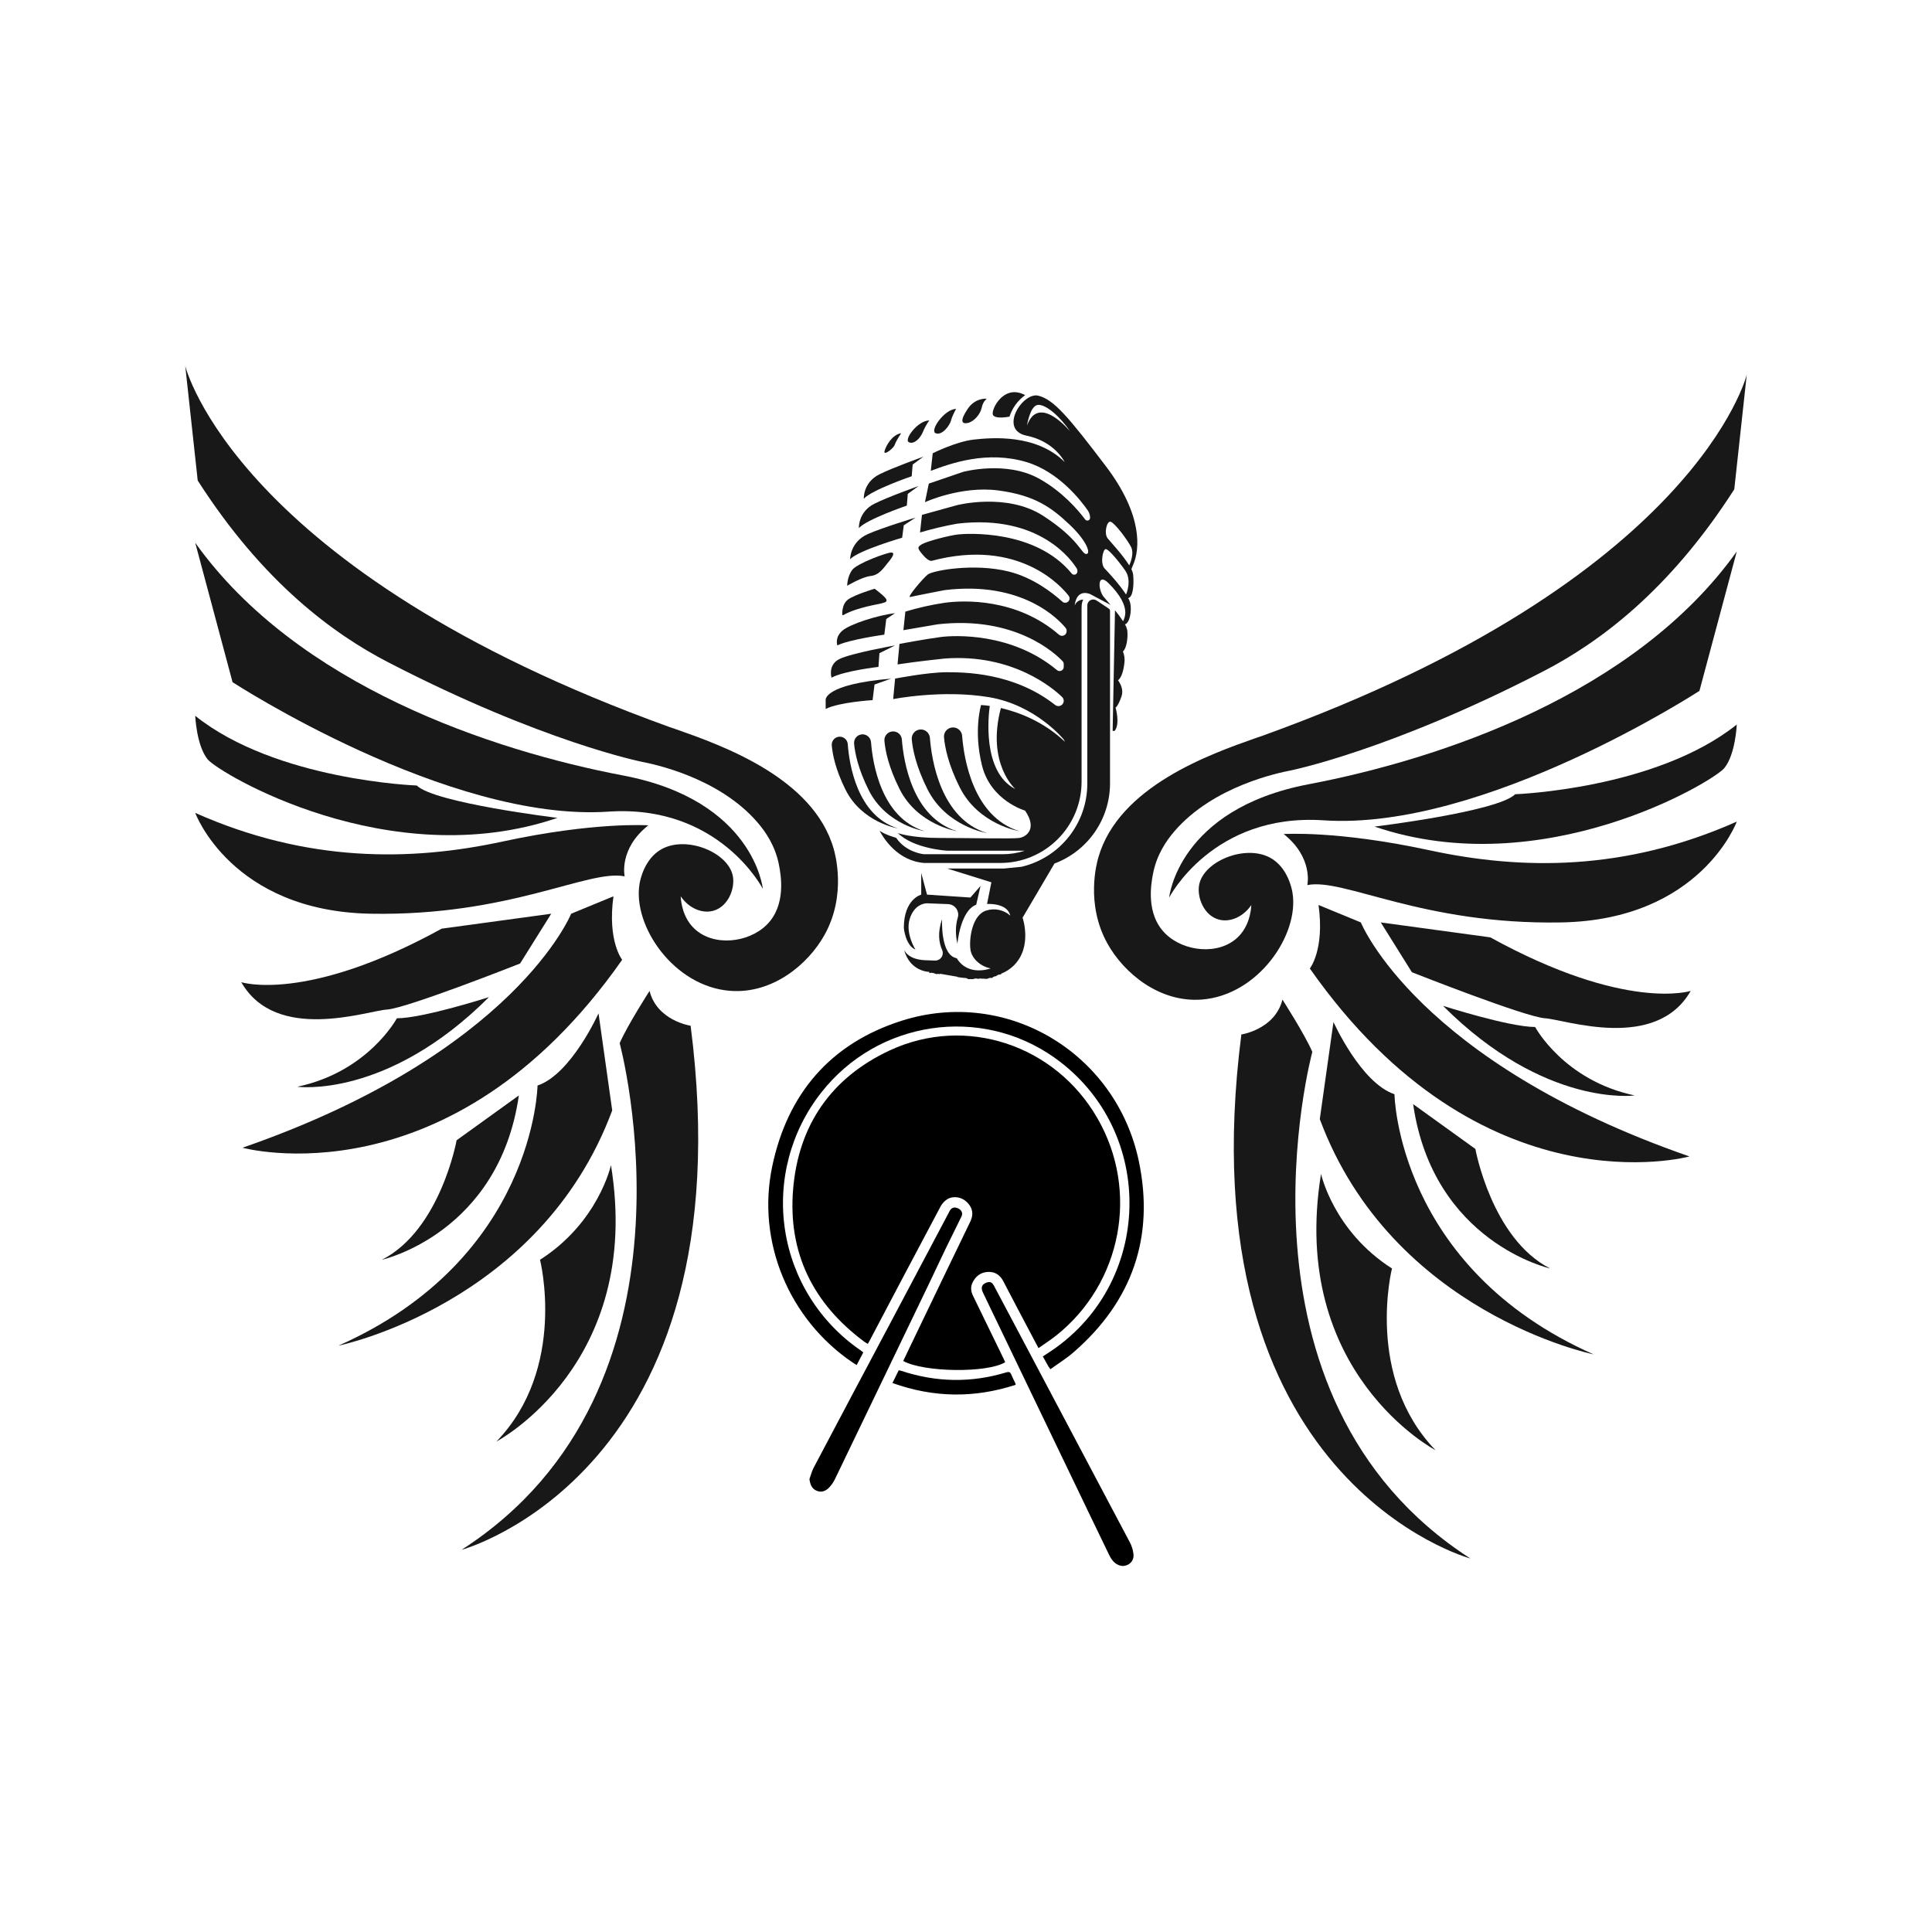
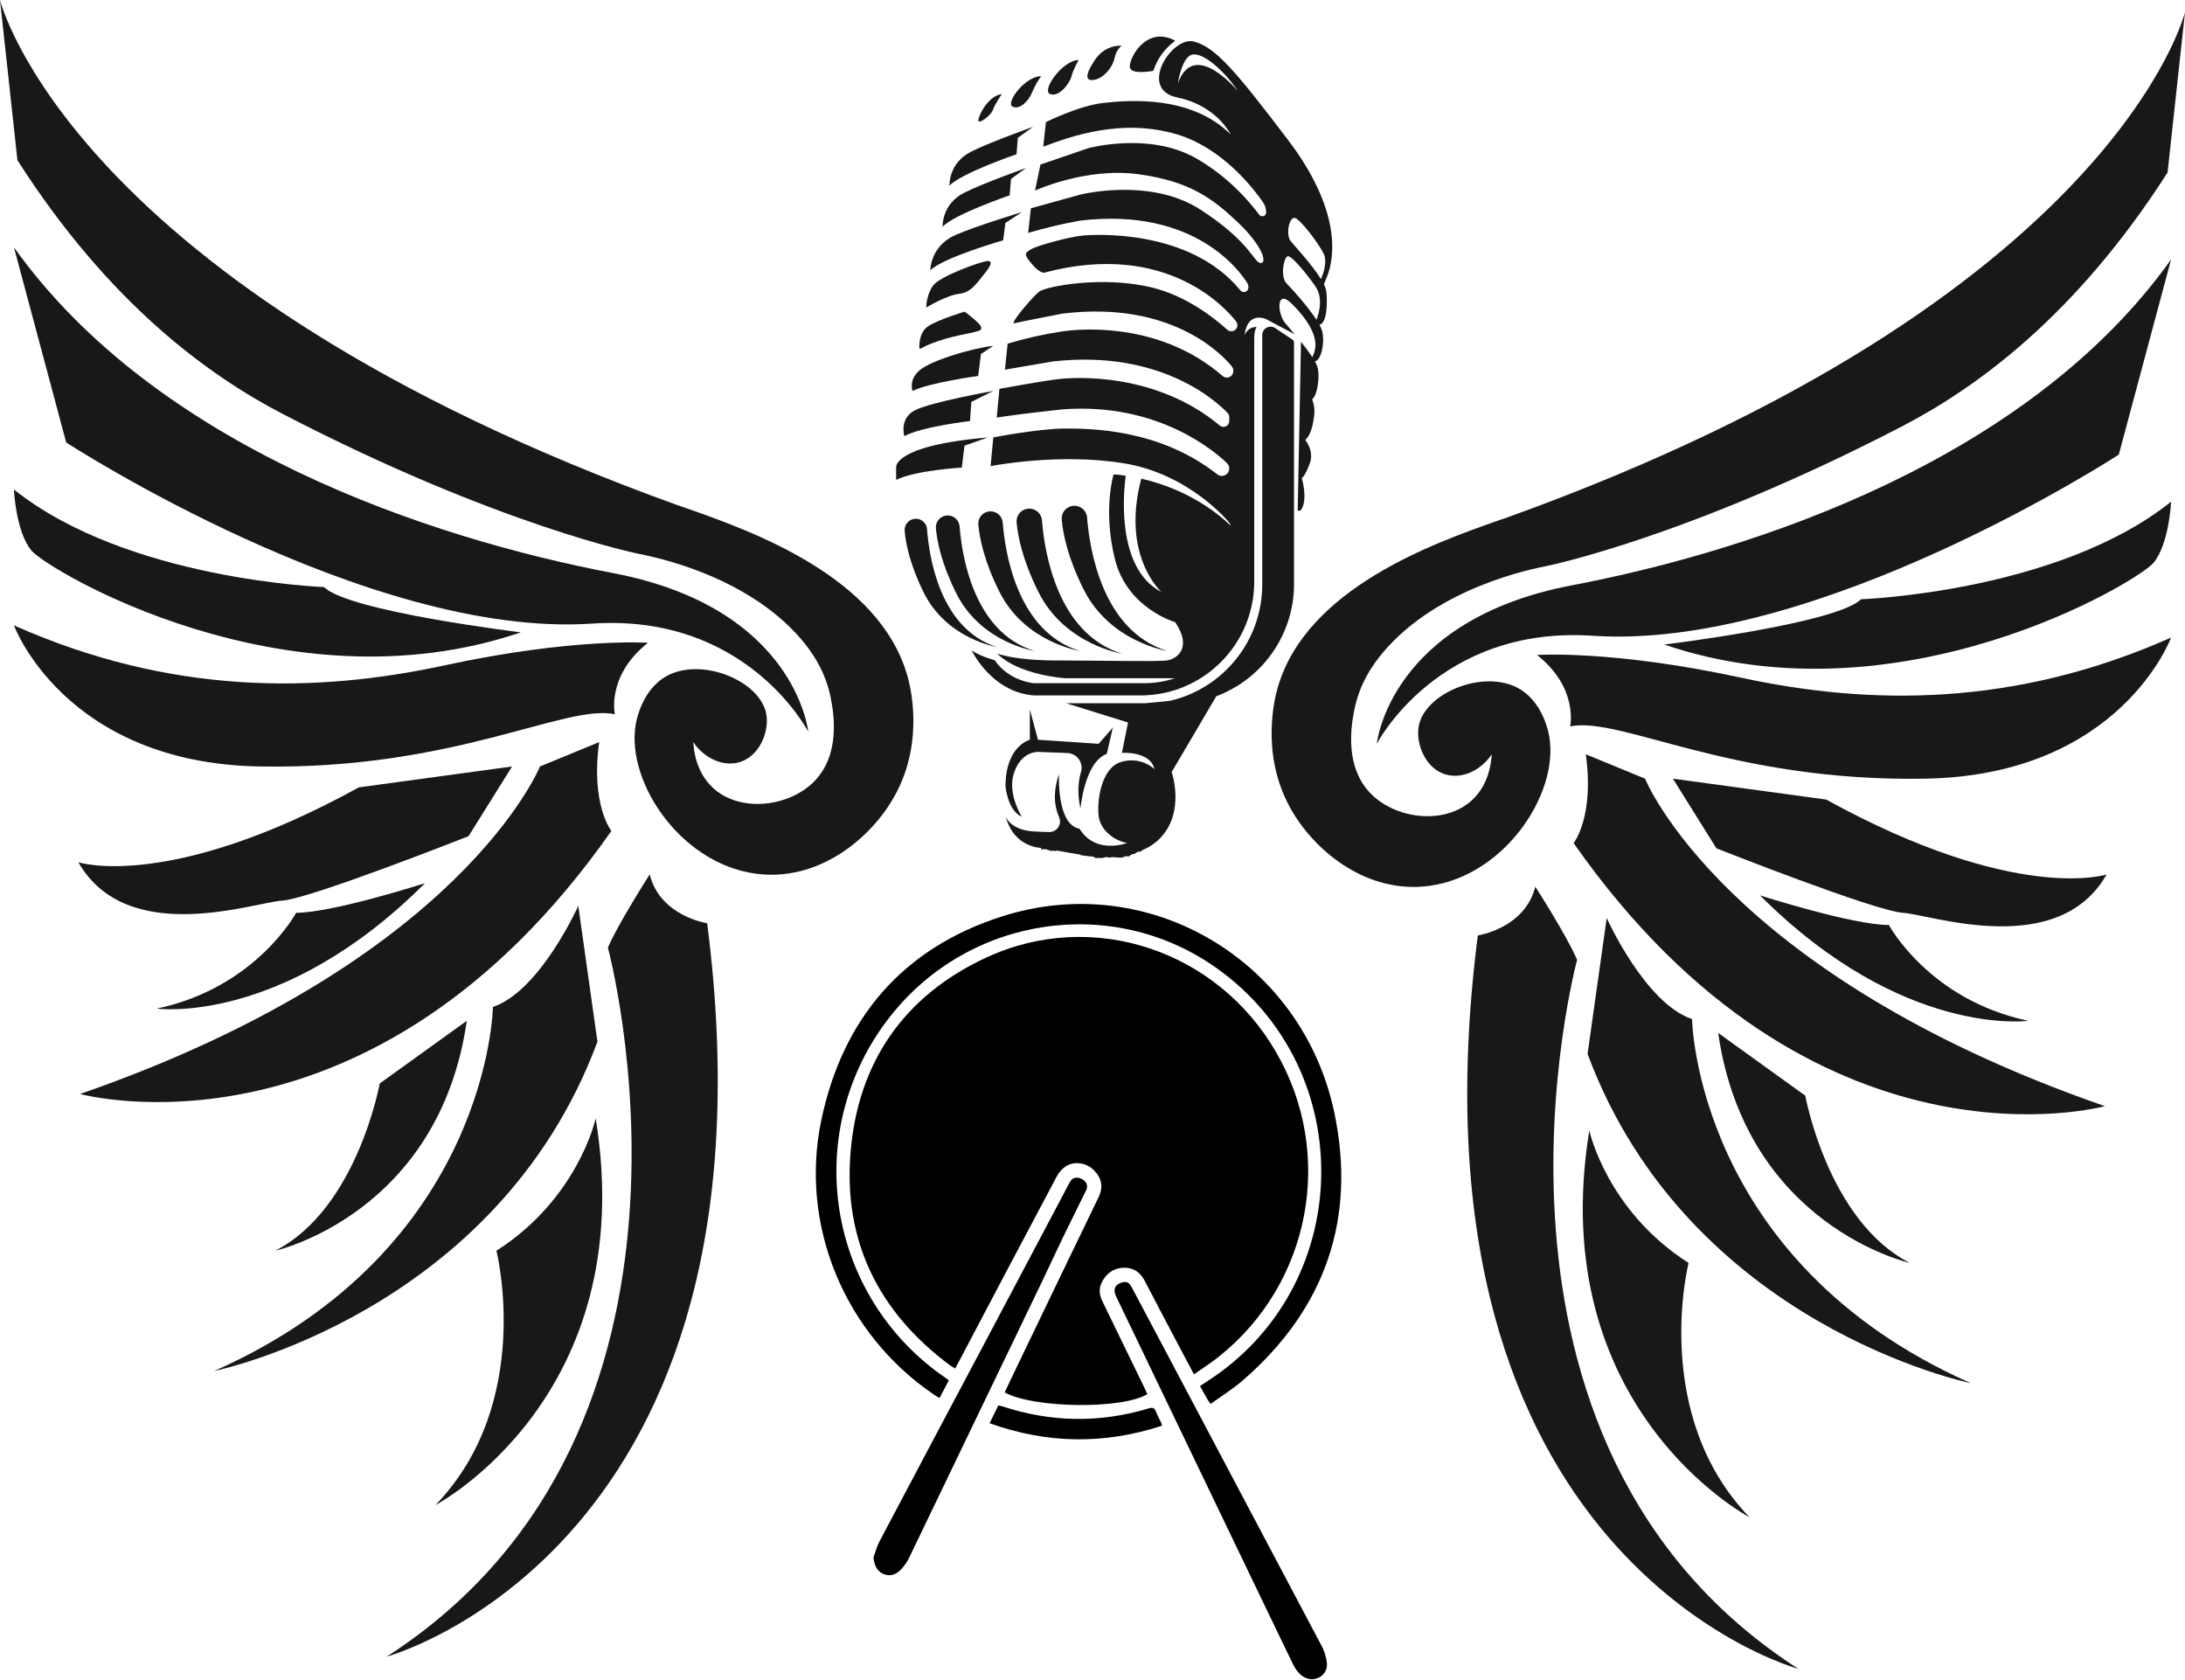
- <svg xmlns="http://www.w3.org/2000/svg" id="Layer_1" data-name="Layer 1" viewBox="0 0 2000 2000">
+ <svg xmlns="http://www.w3.org/2000/svg" id="Layer_1" data-name="Layer 1" viewBox="0 0 1616.44 1242.19">
  <defs>
    <style>.cls-1{fill:#181818;}</style>
  </defs>
-   <path class="cls-1" d="M1147.74,630l-12.61-8.4a6.15,6.15,0,0,0-9.56,5.12V811.29a88.32,88.32,0,0,1-68.13,86L1039,899.12h-58.4l45.67,14.23-4.49,22.46s21-1.5,24,12a25.54,25.54,0,0,0-24.7-5.24c-15,4.49-18,29.94-16.47,40.42s12,18,21,19.47c0,0-23.21,9-35.19-10.51-17.2-3-15.18-40.48-15.18-40.48-4.94,14.32-3.13,24.78,0,31.74a8,8,0,0,1,.63,4.45l0,.11a7.86,7.86,0,0,1-7.91,6.62c-3.12-.06-6.75-.18-10.93-.41-18.21-1-21.25-11.14-21.25-11.14,6.08,23.28,26.31,23.28,26.31,23.28h-.07v1.29a6.7,6.7,0,0,1,2.31-.39,6.48,6.48,0,0,1,3,.69,6,6,0,0,1,1.86.67,6.92,6.92,0,0,1,1.62-.19,6.82,6.82,0,0,1,2.14.33V1008l18.22,3.14v.31s2.62.5,6.81.9l.5,0a6,6,0,0,1,3.9,1.31,7,7,0,0,1,1.41-.14,7.5,7.5,0,0,1,1.18.11,7.26,7.26,0,0,1,1.17-.11,7.51,7.51,0,0,1,1.19.11,6.26,6.26,0,0,1,2.94-.69,6.61,6.61,0,0,1,2.35.41,6.71,6.71,0,0,1,2.36-.41,6.91,6.91,0,0,1,1.68.2,7.27,7.27,0,0,1,1.8,0,21.13,21.13,0,0,0,3.64.16,6.21,6.21,0,0,1,3.48-1,6.64,6.64,0,0,1,1.37.13,5.82,5.82,0,0,1,4.2-1.88,6,6,0,0,1,4.44-1.79c.25,0,.48,0,.71,0V1008a40,40,0,0,0,13.27-8.59c19.46-19.46,9-49.41,9-49.41l33-56.07a88.65,88.65,0,0,0,57.52-83V632.24A2.71,2.71,0,0,0,1147.74,630Z" />
-   <path class="cls-1" d="M1001.71,437.89c6.62-1.32,13.24-9.26,14.56-15.88s5.29-9.27,5.29-9.27-11.91-1.32-19.85,10.59S995.09,439.22,1001.71,437.89Z" />
-   <path class="cls-1" d="M968.61,448.49c6.62,2.64,14.56-7.95,15.89-13.24s5.29-11.92,5.29-11.92C977.88,423.33,962,445.84,968.61,448.49Z" />
-   <path class="cls-1" d="M940.81,457.75c5.29,2.65,11.91-4,14.56-10.59A58.58,58.58,0,0,1,962,435.25C950.07,435.25,935.51,455.11,940.81,457.75Z" />
-   <path class="cls-1" d="M926.24,460.4c1.33-4,6.62-11.91,6.62-11.91-9.27,1.32-15.89,13.23-17.21,18.53S924.92,464.37,926.24,460.4Z" />
-   <path class="cls-1" d="M892.92,760.19a8.79,8.79,0,0,0-8.77,9.52c.84,9.57,4.07,26.08,15.11,48.17,18.22,36.43,57.68,42.5,57.68,42.5-45-13.9-53.6-70.75-55.26-92.06A8.8,8.8,0,0,0,892.92,760.19Z" />
-   <path class="cls-1" d="M869.35,762.62a8.29,8.29,0,0,0-8.31,9c.75,9,3.74,24.64,14.08,45.55,17,34.48,54.3,40.37,54.3,40.37-42.42-13.31-50.34-67-51.82-87.17A8.3,8.3,0,0,0,869.35,762.62Z" />
-   <path class="cls-1" d="M924.55,757.16a9,9,0,0,0-9,9.8c.85,9.87,4.18,26.87,15.56,49.63,18.77,37.53,59.43,43.79,59.43,43.79-46.33-14.32-55.23-72.89-56.94-94.85A9.06,9.06,0,0,0,924.55,757.16Z" />
-   <path class="cls-1" d="M953.24,755.14a9.4,9.4,0,0,0-9.38,10.18c.89,10.25,4.36,27.93,16.18,51.57,19.5,39,61.76,45.51,61.76,45.51-48.15-14.88-57.4-75.75-59.17-98.57A9.41,9.41,0,0,0,953.24,755.14Z" />
-   <path class="cls-1" d="M1055.19,860.38C1007,845.49,997.8,784.63,996,761.81a9.41,9.41,0,1,0-18.76,1.49c.89,10.25,4.35,27.92,16.17,51.57C1012.94,853.88,1055.19,860.38,1055.19,860.38Z" />
-   <path class="cls-1" d="M1045,431.31a44.46,44.46,0,0,1,16.2-22.26c-22.27-12.15-35.42,15.18-33.4,20.24S1045,431.31,1045,431.31Z" />
-   <path class="cls-1" d="M943.79,493l1-12.14,11.13-8.1S924.56,483.93,910.39,491c-17.17,8.58-16.19,25.29-16.19,25.29C902.3,507.21,943.79,493,943.79,493Z" />
-   <path class="cls-1" d="M938.73,523.4l1-12.14,11.13-8.1s-31.37,11.13-45.54,18.21c-17.17,8.59-16.19,25.3-16.19,25.3C897.24,537.57,938.73,523.4,938.73,523.4Z" />
-   <path class="cls-1" d="M935.59,543.79l12.24-8s-33.89,10.24-49.3,17c-18.68,8.25-18.48,26.05-18.48,26.05,9.06-9.26,53.85-22.2,53.85-22.2Z" />
-   <path class="cls-1" d="M873,636.74c14.17-8.1,36.43-11.13,39.47-12.15s6.07-1,5.06-4-12.15-11.14-12.15-11.14S885.1,615.49,878,620.55s-6.07,16.19-6.07,16.19Z" />
-   <path class="cls-1" d="M919.5,582.09c5.06-6.07,7.09-10.12,3-10.12s-35.42,11.13-40.48,18.22S877,606.38,877,606.38s15.18-9.11,24.29-10.12S914.44,588.16,919.5,582.09Z" />
-   <path class="cls-1" d="M915.45,657l2-16.2,9.11-6.07c-17.21,2-46.55,11.13-54.65,18.22s-5.06,15.18-5.06,15.18C879,662,915.45,657,915.45,657Z" />
-   <path class="cls-1" d="M909.38,690.37l1-14.17,16.2-8.09s-45.54,8.09-57.69,14.16-8.09,19.23-8.09,19.23C874,694.42,909.38,690.37,909.38,690.37Z" />
-   <path class="cls-1" d="M854.74,733.88c14.16-7.08,48.57-9.1,48.57-9.1l2-16.19,17.21-6.08c-70.84,6.08-67.8,22.27-67.8,22.27Z" />
-   <path class="cls-1" d="M1062.69,478.37c33.16,9.95,56.14,39.59,63.36,50a13.48,13.48,0,0,1,2.42,7.69,2.84,2.84,0,0,1-5.11,1.7c-7.63-10.21-23.69-28.86-47.51-42.17-34.41-19.23-78.93-7.08-78.93-7.08L961.5,500.63l-4,19.23s37.44-17.21,75.9-12.15,55.65,18.22,73.87,35.42,22.26,30.36,17.2,30.36-7.08-15.18-44.52-39.47-89.06-11.13-89.06-11.13L954.41,533l-2,18.22a352.72,352.72,0,0,1,38.45-9.11c86.65-10.36,119.83,39.76,124,46.76a3.23,3.23,0,0,1,.46,1.69v1.06a3.32,3.32,0,0,1-5.88,2.12c-37.58-46-108.94-41.46-117.57-40.5-9.11,1-32.39,7.08-37.45,10.12s-5.06,4,1,11.13,9.1,6.07,9.1,6.07c90.88-24.11,135,27.41,141.77,36.2a4.49,4.49,0,0,1-6.57,6.06c-10.3-9.31-30.43-24.92-55.25-31.12-36.43-9.11-78.93-1-84,3S938.22,619,942.27,618s35.42-7.09,35.42-7.09c81.18-10,118.79,30.91,125.41,39.08a4.8,4.8,0,0,1,1.08,3v.45a4.78,4.78,0,0,1-7.94,3.59c-43.53-37.81-98.54-35.85-118.55-33a285.91,285.91,0,0,0-40.48,9.11l-2,19.22,35.42-6.07c80.51-9.15,122.14,30.51,129.39,38.19a4.28,4.28,0,0,1,1.15,2.92v3a4.27,4.27,0,0,1-7,3.3c-46.7-39-106.08-36.16-120.53-34.23-15.18,2-42.5,7.08-42.5,7.08l-2,21.25c19.22-3,48.57-6.07,48.57-6.07,70.87-5.38,113.1,31.38,121.78,39.8a5.48,5.48,0,0,1-7.17,8.27c-43-33.9-94.61-33.9-112.59-33.9-19.22,0-53.12,6.57-53.12,6.57l-2,21.25s50.6-10.11,99.17-2,77.35,43.74,77.35,43.74l1.38,2.49c-22.67-21.52-48.79-30.92-66.41-35-15.23,57.52,15,83.9,15,83.9C1016.2,799,1023.44,739,1024.6,730.78a88,88,0,0,0-9-.94s-8.1,26.31,1,62.74,44.53,46.55,44.53,46.55c13.15,19.22,1,27.32-6.08,28.33s-51.61,0-82,0-43.52-5.06-43.52-5.06c16.19,16.19,50.6,18.22,50.6,18.22H1061a73.83,73.83,0,0,1-23,3.67H956.68c-.23,0-18.5-1.49-29-17C926,866.85,916.3,864,910.52,860c4.19,7.92,18.75,31.22,46.19,33.34h78.73a84.21,84.21,0,0,0,84.21-84.2v-180c0-4.71.93-7.18,1.75-8.44a9.54,9.54,0,0,0-8.92,6.19h0c2.22-18.47,16-11.9,16-11.9l21.19,11.22c-2.81-3.33-5.34-6.22-7-8.18-6.07-7.09-7.09-26.31,5.06-14.17s17.2,22.26,17.2,30.36a20.83,20.83,0,0,1-2.31,8.89,139,139,0,0,0-8.38-11.38l-.25,12.7-.19,9.82-2,102.41h2c6.07-7.08,1-24.28,1-24.28s2,0,6.07-11.14c2.45-6.71-.64-13.06-3.47-17,1.94-1.53,5.14-5.76,6.51-17.36a24.12,24.12,0,0,0-1.45-12.54c3.66-2.84,5.45-14.17,4.48-21.87a18.81,18.81,0,0,0-2.42-6.17c4.68-1,7.4-13.43,5.46-22.16a20.4,20.4,0,0,0-2.09-5.05h.07c5.06-1,6.07-14.17,5.06-24.29a17.38,17.38,0,0,0-1.83-5.55l1.83-4.57c7.08-16.19,10.12-51.61-28.34-102.21s-53.63-68.81-69.82-72.86S1033.35,445,1062.69,451s39.47,27.33,39.47,27.33c-29.35-29.35-75.9-25.3-94.11-23.28s-42.5,14.17-42.5,14.17l-2,18.21C984.77,479.38,1022.22,466.22,1062.69,478.37Zm87,61.73c4,1,17.2,18.21,21.25,26.31,3,6-.12,14.8-1.94,18.94-6.59-10.77-19.31-24.25-22.35-28.05C1142.64,552.24,1145.67,539.08,1149.72,540.1Zm-5.06,28.33c3,0,13.16,12.14,20.24,22.26s1,24.29,1,24.29-.09.16-.22.42c-6.5-10.06-18.25-22.94-22-26.73C1138.59,583.61,1141.63,568.43,1144.66,568.43Zm-81.46-128s3-20.24,11.13-21.25,23.28,12.14,33.39,27.32C1107.72,446.49,1075.34,407,1063.2,440.42Z" />
-   <path class="cls-1" d="M991.09,977s3-34.43,19.47-40.42l4.49-19.47-10.48,12-44.92-3-6-22.46v22.46s-18,4.49-18,34.43c0,0,1.5,18,12,22.46,0,0-10.48-16.47-6-31.44s15-16.47,18-16.47l21.67.83a10.93,10.93,0,0,1,10.46,9c0,.14.05.27.07.4a10.78,10.78,0,0,1-.36,4.62C989.52,956.47,988.54,965.5,991.09,977Z" />
-   <path class="cls-1" d="M1808.22,387.93S1756.45,599.59,1307,761.61c-.66.24-3.33,1.1-7,2.4-47,16.55-142.07,50-163.07,123.88-1.45,5.11-13.45,47.63,9.48,88.86,17.14,30.83,53.94,61.23,97.47,58,58.52-4.29,101.4-67.24,94.07-110.82-.5-3-4.67-26.09-23.2-36.08-26-14-69.06,3.78-73.44,28.35C1239,929,1246.35,948,1262,952c11.63,3,25.15-3,33.36-15.09-.37,6.38-2.21,22.14-14.18,33.5-19.74,18.74-55.74,14.82-74.74-3.86-20.75-20.42-14.73-52.11-12.88-61.85,3.83-20.19,14.13-34.72,21.9-43.82,40.72-47.68,109.91-61.16,119.84-63.14,0,0,103.33-20.51,262.87-103.08,56.25-29.11,129.37-82.31,197.15-188.13Q1801.78,447.2,1808.22,387.93Z" />
-   <path class="cls-1" d="M1210.32,929.13s9-91.49,144.32-117.26,337.61-92.78,443.27-241l-38.66,144.32s-223,145.21-389.15,134C1255.42,841.51,1210.32,929.13,1210.32,929.13Z" />
-   <path class="cls-1" d="M1422.93,855.68s127.57-15.46,145.61-33.5c0,0,145.61-5.16,229.37-72.16,0,0-1.29,30.92-12.89,45.1S1596.89,915,1422.93,855.68Z" />
-   <path class="cls-1" d="M1328.87,863.41s55.41-3.86,150.76,16.75,202.31,21.91,318.28-29.63c0,0-37.37,101.79-181.69,104.37s-225.5-46.39-262.87-38.66C1353.35,916.24,1359.79,887.89,1328.87,863.41Z" />
-   <path class="cls-1" d="M1429.38,954.9l32.21,51.54s117.26,46.39,137.88,47.68,114.68,34.79,150.76-28.35c0,0-67,21.91-207.46-55.41Z" />
-   <path class="cls-1" d="M1493.81,1041.23s68.29,21.91,95.35,21.91c0,0,29.64,55.41,103.09,70.87C1692.25,1134,1599.47,1146.9,1493.81,1041.23Z" />
-   <path class="cls-1" d="M1408.76,954.9s58,144.32,340.18,242.25c0,0-215.19,59.28-393-194.57,0,0,15.46-19.33,9-65.72Z" />
-   <path class="cls-1" d="M1380.41,1058s28.35,63.14,63.14,74.73c0,0,2.58,179.12,206.17,269.32,0,0-208.75-42.53-283.48-243.55Z" />
-   <path class="cls-1" d="M1462.88,1143l64.43,46.39s16.75,92.78,77.31,123.7C1604.62,1313.12,1483.5,1286.06,1462.88,1143Z" />
-   <path class="cls-1" d="M1367.53,1215.19s12.88,59.28,73.44,97.93c0,0-28.34,112.11,45.1,188.14C1486.07,1501.26,1334,1421.36,1367.53,1215.19Z" />
-   <path class="cls-1" d="M1285.06,1070.87s34.79-5.15,42.52-36.08c0,0,23.19,36.08,30.93,54.12,0,0-96.65,356.94,163.64,524.45C1522.15,1613.36,1225.78,1533.47,1285.06,1070.87Z" />
-   <path class="cls-1" d="M191.78,378.91S243.55,590.57,693,752.59c.66.24,3.33,1.1,7,2.4,47,16.55,142.07,50,163.07,123.88,1.45,5.11,13.45,47.63-9.48,88.86-17.14,30.83-53.94,61.23-97.47,58-58.52-4.29-101.4-67.24-94.07-110.82.5-3,4.67-26.09,23.2-36.08,26-14,69.06,3.78,73.44,28.35C761,920,753.65,938.93,738,942.93c-11.63,3-25.15-3-33.36-15.09.37,6.38,2.21,22.14,14.18,33.5,19.74,18.74,55.74,14.82,74.74-3.86,20.75-20.42,14.73-52.11,12.88-61.85-3.83-20.19-14.13-34.72-21.9-43.82-40.72-47.68-109.91-61.16-119.84-63.14,0,0-103.33-20.51-262.87-103.08-56.25-29.11-129.37-82.31-197.15-188.13Q198.22,438.18,191.78,378.91Z" />
-   <path class="cls-1" d="M789.68,920.11s-9-91.49-144.32-117.26-337.61-92.78-443.27-241L240.75,706.2s223.05,145.21,389.15,134C744.58,832.49,789.68,920.11,789.68,920.11Z" />
-   <path class="cls-1" d="M577.07,846.66S449.5,831.2,431.46,813.16c0,0-145.61-5.16-229.37-72.16,0,0,1.29,30.92,12.89,45.1S403.11,905.93,577.07,846.66Z" />
-   <path class="cls-1" d="M671.13,854.39s-55.41-3.86-150.76,16.75-202.31,21.91-318.28-29.63c0,0,37.37,101.79,181.69,104.37s225.5-46.39,262.87-38.66C646.65,907.22,640.21,878.87,671.13,854.39Z" />
-   <path class="cls-1" d="M570.62,945.88l-32.21,51.54s-117.26,46.39-137.88,47.68-114.68,34.79-150.76-28.35c0,0,67,21.91,207.46-55.41Z" />
-   <path class="cls-1" d="M506.19,1032.21s-68.29,21.91-95.35,21.91c0,0-29.64,55.41-103.09,70.87C307.75,1125,400.53,1137.88,506.19,1032.21Z" />
-   <path class="cls-1" d="M591.24,945.88s-58,144.32-340.18,242.25c0,0,215.19,59.28,393-194.57,0,0-15.46-19.33-9-65.72Z" />
-   <path class="cls-1" d="M619.59,1049s-28.35,63.14-63.14,74.73c0,0-2.58,179.12-206.17,269.32,0,0,208.75-42.53,283.48-243.55Z" />
-   <path class="cls-1" d="M537.12,1134l-64.43,46.39s-16.75,92.78-77.31,123.7C395.38,1304.1,516.5,1277,537.12,1134Z" />
-   <path class="cls-1" d="M632.47,1206.17s-12.88,59.28-73.44,97.93c0,0,28.34,112.11-45.1,188.14C513.93,1492.24,666,1412.34,632.47,1206.17Z" />
-   <path class="cls-1" d="M714.94,1061.85s-34.79-5.15-42.52-36.08c0,0-23.19,36.08-30.93,54.12,0,0,96.65,356.94-163.64,524.45C477.85,1604.34,774.22,1524.45,714.94,1061.85Z" />
-   <path d="M1075.06,1395.55c-4.14-7.82-7.85-14.77-11.52-21.74-8.3-15.77-16.68-31.51-24.85-47.36-3.43-6.64-8.69-10.12-16.05-9.76-7.64.38-12.93,4.67-16.08,11.48-2.08,4.49-1.37,9,.78,13.37q15.78,32.28,31.42,64.63c.64,1.32,1.21,2.67,1.8,4-18.37,11.31-84.21,10.55-105.54-1.28,2.07-4.35,4.13-8.75,6.24-13.13q17.85-37.15,35.74-74.32,13.72-28.47,27.49-56.92c3.64-7.58,2.41-14.21-3.55-20.1-5.31-5.24-13.84-6.86-20.31-3a20,20,0,0,0-7,7.59q-36.23,68.13-72.13,136.44c-.94,1.78-1.92,3.55-3.12,5.78-1.5-1-2.77-1.63-3.91-2.48-52.81-39.29-78.86-91.81-73.45-157.49,5.48-66.52,39.48-115.66,100.06-143.89,78.75-36.69,171.31-5.68,214.91,70.14a175.32,175.32,0,0,1-42.52,224.94C1087.77,1387,1081.58,1390.93,1075.06,1395.55Z" />
-   <path d="M1087.38,1417.41c-1-1.36-1.53-2-1.92-2.63-1.94-3.42-3.84-6.85-5.94-10.6,1.56-1,2.88-1.93,4.23-2.78,110.4-70,114.66-230.48,8.14-306.31-76.73-54.61-183.25-38.74-241.8,36a184.88,184.88,0,0,0,40.79,266.77c.88.6,1.7,1.28,2.81,2.12l-6.85,13.1c-1.6-1-3-1.77-4.25-2.64-65.86-44.7-99.51-124.93-83.22-202.87,15.78-75.43,60.38-127.49,134.07-150.9,109.24-34.7,222,33.61,245.46,145.31,16.43,78.27-6.66,145-67.42,197.77C1104.05,1406.26,1095.54,1411.49,1087.38,1417.41Z" />
-   <path d="M1161.88,1621.09c-6.2-.54-10.52-4.95-13.48-11q-8.78-18-17.39-36-56.77-118.07-113.52-236.14c-2.56-5.32-.86-9,4.61-10.49,3.73-1,5.5.9,7,3.83,8.57,16.25,17.22,32.45,25.82,48.68q57.43,108.36,114.77,216.78a34.74,34.74,0,0,1,3.66,11.94C1174.21,1615.55,1169.21,1621,1161.88,1621.09Z" />
-   <path d="M837.94,1531.12c1.42-3.9,2.4-8,4.32-11.68q39.16-74.18,78.56-148.23,27.54-51.92,55-103.85c2.47-4.67,4.87-9.38,7.39-14,1.81-3.34,5-4.2,8.65-2.44s5.11,4.95,3.47,8.36c-5.32,11-10.88,21.92-16.21,32.94-5.68,11.75-11.13,23.6-16.78,35.36q-48.89,101.71-97.89,203.38a35.14,35.14,0,0,1-6.2,9c-3.5,3.64-8,5.4-13,3.2S838.66,1536.56,837.94,1531.12Z" />
-   <path d="M1051.47,1433.51c-42.73,14-84.89,13.47-127.61-1.82l6.49-13.16c1.08.24,2,.36,2.86.64,36,11.85,72.15,12.52,108.43,1.52,2.88-.87,4.21-.35,5.27,2.34,1.15,2.9,2.64,5.67,4,8.5A19.09,19.09,0,0,1,1051.47,1433.51Z" />
+   <path class="cls-1" d="M1147.74,630l-12.61-8.4a6.15,6.15,0,0,0-9.56,5.12V811.29a88.32,88.32,0,0,1-68.13,86L1039,899.12h-58.4l45.67,14.23-4.49,22.46s21-1.5,24,12a25.54,25.54,0,0,0-24.7-5.24c-15,4.49-18,29.94-16.47,40.42s12,18,21,19.47c0,0-23.21,9-35.19-10.51-17.2-3-15.18-40.48-15.18-40.48-4.94,14.32-3.13,24.78,0,31.74a8,8,0,0,1,.63,4.45l0,.11a7.86,7.86,0,0,1-7.91,6.62c-3.12-.06-6.75-.18-10.93-.41-18.21-1-21.25-11.14-21.25-11.14,6.08,23.28,26.31,23.28,26.31,23.28h-.07v1.29a6.7,6.7,0,0,1,2.31-.39,6.48,6.48,0,0,1,3,.69,6,6,0,0,1,1.86.67,6.92,6.92,0,0,1,1.62-.19,6.82,6.82,0,0,1,2.14.33V1008l18.22,3.14v.31s2.62.5,6.81.9l.5,0a6,6,0,0,1,3.9,1.31,7,7,0,0,1,1.41-.14,7.5,7.5,0,0,1,1.18.11,7.26,7.26,0,0,1,1.17-.11,7.51,7.51,0,0,1,1.19.11,6.26,6.26,0,0,1,2.94-.69,6.61,6.61,0,0,1,2.35.41,6.71,6.71,0,0,1,2.36-.41,6.91,6.91,0,0,1,1.68.2,7.27,7.27,0,0,1,1.8,0,21.13,21.13,0,0,0,3.64.16,6.21,6.21,0,0,1,3.48-1,6.64,6.64,0,0,1,1.37.13,5.82,5.82,0,0,1,4.2-1.88,6,6,0,0,1,4.44-1.79c.25,0,.48,0,.71,0V1008a40,40,0,0,0,13.27-8.59c19.46-19.46,9-49.41,9-49.41l33-56.07a88.65,88.65,0,0,0,57.52-83V632.24A2.71,2.71,0,0,0,1147.74,630Z" transform="translate(-191.78 -378.91)" />
+   <path class="cls-1" d="M1001.71,437.89c6.62-1.32,13.24-9.26,14.56-15.88s5.29-9.27,5.29-9.27-11.91-1.32-19.85,10.59S995.09,439.22,1001.71,437.89Z" transform="translate(-191.78 -378.91)" />
+   <path class="cls-1" d="M968.61,448.49c6.62,2.64,14.56-7.95,15.89-13.24s5.29-11.92,5.29-11.92C977.88,423.33,962,445.84,968.61,448.49Z" transform="translate(-191.78 -378.91)" />
+   <path class="cls-1" d="M940.81,457.75c5.29,2.65,11.91-4,14.56-10.59A58.58,58.58,0,0,1,962,435.25C950.07,435.25,935.51,455.11,940.81,457.75Z" transform="translate(-191.78 -378.91)" />
+   <path class="cls-1" d="M926.24,460.4c1.33-4,6.62-11.91,6.62-11.91-9.27,1.32-15.89,13.23-17.21,18.53S924.92,464.37,926.24,460.4Z" transform="translate(-191.78 -378.91)" />
+   <path class="cls-1" d="M892.92,760.19a8.79,8.79,0,0,0-8.77,9.52c.84,9.57,4.07,26.08,15.11,48.17,18.22,36.43,57.68,42.5,57.68,42.5-45-13.9-53.6-70.75-55.26-92.06A8.8,8.8,0,0,0,892.92,760.19Z" transform="translate(-191.78 -378.91)" />
+   <path class="cls-1" d="M869.35,762.62a8.29,8.29,0,0,0-8.31,9c.75,9,3.74,24.64,14.08,45.55,17,34.48,54.3,40.37,54.3,40.37-42.42-13.31-50.34-67-51.82-87.17A8.3,8.3,0,0,0,869.35,762.62Z" transform="translate(-191.78 -378.91)" />
+   <path class="cls-1" d="M924.55,757.16a9,9,0,0,0-9,9.8c.85,9.87,4.18,26.87,15.56,49.63,18.77,37.53,59.43,43.79,59.43,43.79-46.33-14.32-55.23-72.89-56.94-94.85A9.06,9.06,0,0,0,924.55,757.16Z" transform="translate(-191.78 -378.91)" />
+   <path class="cls-1" d="M953.24,755.14a9.4,9.4,0,0,0-9.38,10.18c.89,10.25,4.36,27.93,16.18,51.57,19.5,39,61.76,45.51,61.76,45.51-48.15-14.88-57.4-75.75-59.17-98.57A9.41,9.41,0,0,0,953.24,755.14Z" transform="translate(-191.78 -378.91)" />
+   <path class="cls-1" d="M1055.19,860.38C1007,845.49,997.8,784.63,996,761.81a9.41,9.41,0,1,0-18.76,1.49c.89,10.25,4.35,27.92,16.17,51.57C1012.94,853.88,1055.19,860.38,1055.19,860.38Z" transform="translate(-191.78 -378.91)" />
+   <path class="cls-1" d="M1045,431.31a44.46,44.46,0,0,1,16.2-22.26c-22.27-12.15-35.42,15.18-33.4,20.24S1045,431.31,1045,431.31Z" transform="translate(-191.78 -378.91)" />
+   <path class="cls-1" d="M943.79,493l1-12.14,11.13-8.1S924.56,483.93,910.39,491c-17.17,8.58-16.19,25.29-16.19,25.29C902.3,507.21,943.79,493,943.79,493Z" transform="translate(-191.78 -378.91)" />
+   <path class="cls-1" d="M938.73,523.4l1-12.14,11.13-8.1s-31.37,11.13-45.54,18.21c-17.17,8.59-16.19,25.3-16.19,25.3C897.24,537.57,938.73,523.4,938.73,523.4Z" transform="translate(-191.78 -378.91)" />
+   <path class="cls-1" d="M935.59,543.79l12.24-8s-33.89,10.24-49.3,17c-18.68,8.25-18.48,26.05-18.48,26.05,9.06-9.26,53.85-22.2,53.85-22.2Z" transform="translate(-191.78 -378.91)" />
+   <path class="cls-1" d="M873,636.74c14.17-8.1,36.43-11.13,39.47-12.15s6.07-1,5.06-4-12.15-11.14-12.15-11.14S885.1,615.49,878,620.55s-6.07,16.19-6.07,16.19Z" transform="translate(-191.78 -378.91)" />
+   <path class="cls-1" d="M919.5,582.09c5.06-6.07,7.09-10.12,3-10.12s-35.42,11.13-40.48,18.22S877,606.38,877,606.38s15.18-9.11,24.29-10.12S914.44,588.16,919.5,582.09Z" transform="translate(-191.78 -378.91)" />
+   <path class="cls-1" d="M915.45,657l2-16.2,9.11-6.07c-17.21,2-46.55,11.13-54.65,18.22s-5.06,15.18-5.06,15.18C879,662,915.45,657,915.45,657Z" transform="translate(-191.78 -378.91)" />
+   <path class="cls-1" d="M909.38,690.37l1-14.17,16.2-8.09s-45.54,8.09-57.69,14.16-8.09,19.23-8.09,19.23C874,694.42,909.38,690.37,909.38,690.37Z" transform="translate(-191.78 -378.91)" />
+   <path class="cls-1" d="M854.74,733.88c14.16-7.08,48.57-9.1,48.57-9.1l2-16.19,17.21-6.08c-70.84,6.08-67.8,22.27-67.8,22.27Z" transform="translate(-191.78 -378.91)" />
+   <path class="cls-1" d="M1062.69,478.37c33.16,9.95,56.14,39.59,63.36,50a13.48,13.48,0,0,1,2.42,7.69,2.84,2.84,0,0,1-5.11,1.7c-7.63-10.21-23.69-28.86-47.51-42.17-34.41-19.23-78.93-7.08-78.93-7.08L961.5,500.63l-4,19.23s37.44-17.21,75.9-12.15,55.65,18.22,73.87,35.42,22.26,30.36,17.2,30.36-7.08-15.18-44.52-39.47-89.06-11.13-89.06-11.13L954.41,533l-2,18.22a352.72,352.72,0,0,1,38.45-9.11c86.65-10.36,119.83,39.76,124,46.76a3.23,3.23,0,0,1,.46,1.69v1.06a3.32,3.32,0,0,1-5.88,2.12c-37.58-46-108.94-41.46-117.57-40.5-9.11,1-32.39,7.08-37.45,10.12s-5.06,4,1,11.13,9.1,6.07,9.1,6.07c90.88-24.11,135,27.41,141.77,36.2a4.49,4.49,0,0,1-6.57,6.06c-10.3-9.31-30.43-24.92-55.25-31.12-36.43-9.11-78.93-1-84,3S938.22,619,942.27,618s35.42-7.09,35.42-7.09c81.18-10,118.79,30.91,125.41,39.08a4.8,4.8,0,0,1,1.08,3v.45a4.78,4.78,0,0,1-7.94,3.59c-43.53-37.81-98.54-35.85-118.55-33a285.91,285.91,0,0,0-40.48,9.11l-2,19.22,35.42-6.07c80.51-9.15,122.14,30.51,129.39,38.19a4.28,4.28,0,0,1,1.15,2.92v3a4.27,4.27,0,0,1-7,3.3c-46.7-39-106.08-36.16-120.53-34.23-15.18,2-42.5,7.08-42.5,7.08l-2,21.25c19.22-3,48.57-6.07,48.57-6.07,70.87-5.38,113.1,31.38,121.78,39.8a5.48,5.48,0,0,1-7.17,8.27c-43-33.9-94.61-33.9-112.59-33.9-19.22,0-53.12,6.57-53.12,6.57l-2,21.25s50.6-10.11,99.17-2,77.35,43.74,77.35,43.74l1.38,2.49c-22.67-21.52-48.79-30.92-66.41-35-15.23,57.52,15,83.9,15,83.9C1016.2,799,1023.44,739,1024.6,730.78a88,88,0,0,0-9-.94s-8.1,26.31,1,62.74,44.53,46.55,44.53,46.55c13.15,19.22,1,27.32-6.08,28.33s-51.61,0-82,0-43.52-5.06-43.52-5.06c16.19,16.19,50.6,18.22,50.6,18.22H1061a73.83,73.83,0,0,1-23,3.67H956.68c-.23,0-18.5-1.49-29-17C926,866.85,916.3,864,910.52,860c4.19,7.92,18.75,31.22,46.19,33.34h78.73a84.21,84.21,0,0,0,84.21-84.2v-180c0-4.71.93-7.18,1.75-8.44a9.54,9.54,0,0,0-8.92,6.19h0c2.22-18.47,16-11.9,16-11.9l21.19,11.22c-2.81-3.33-5.34-6.22-7-8.18-6.07-7.09-7.09-26.31,5.06-14.17s17.2,22.26,17.2,30.36a20.83,20.83,0,0,1-2.31,8.89,139,139,0,0,0-8.38-11.38l-.25,12.7-.19,9.82-2,102.41h2c6.07-7.08,1-24.28,1-24.28s2,0,6.07-11.14c2.45-6.71-.64-13.06-3.47-17,1.94-1.53,5.14-5.76,6.51-17.36a24.12,24.12,0,0,0-1.45-12.54c3.66-2.84,5.45-14.17,4.48-21.87a18.81,18.81,0,0,0-2.42-6.17c4.68-1,7.4-13.43,5.46-22.16a20.4,20.4,0,0,0-2.09-5.05h.07c5.06-1,6.07-14.17,5.06-24.29a17.38,17.38,0,0,0-1.83-5.55l1.83-4.57c7.08-16.19,10.12-51.61-28.34-102.21s-53.63-68.81-69.82-72.86S1033.35,445,1062.69,451s39.47,27.33,39.47,27.33c-29.35-29.35-75.9-25.3-94.11-23.28s-42.5,14.17-42.5,14.17l-2,18.21C984.77,479.38,1022.22,466.22,1062.69,478.37Zm87,61.73c4,1,17.2,18.21,21.25,26.31,3,6-.12,14.8-1.94,18.94-6.59-10.77-19.31-24.25-22.35-28.05C1142.64,552.24,1145.67,539.08,1149.72,540.1Zm-5.06,28.33c3,0,13.16,12.14,20.24,22.26s1,24.29,1,24.29-.09.16-.22.42c-6.5-10.06-18.25-22.94-22-26.73C1138.59,583.61,1141.63,568.43,1144.66,568.43Zm-81.46-128s3-20.24,11.13-21.25,23.28,12.14,33.39,27.32C1107.72,446.49,1075.34,407,1063.2,440.42Z" transform="translate(-191.78 -378.91)" />
+   <path class="cls-1" d="M991.09,977s3-34.43,19.47-40.42l4.49-19.47-10.48,12-44.92-3-6-22.46v22.46s-18,4.49-18,34.43c0,0,1.5,18,12,22.46,0,0-10.48-16.47-6-31.44s15-16.47,18-16.47l21.67.83a10.93,10.93,0,0,1,10.46,9c0,.14.05.27.07.4a10.78,10.78,0,0,1-.36,4.62C989.52,956.47,988.54,965.5,991.09,977Z" transform="translate(-191.78 -378.91)" />
+   <path class="cls-1" d="M1808.22,387.93S1756.45,599.59,1307,761.61c-.66.24-3.33,1.1-7,2.4-47,16.55-142.07,50-163.07,123.88-1.45,5.11-13.45,47.63,9.48,88.86,17.14,30.83,53.94,61.23,97.47,58,58.52-4.29,101.4-67.24,94.07-110.82-.5-3-4.67-26.09-23.2-36.08-26-14-69.06,3.78-73.44,28.35C1239,929,1246.35,948,1262,952c11.63,3,25.15-3,33.36-15.09-.37,6.38-2.21,22.14-14.18,33.5-19.74,18.74-55.74,14.82-74.74-3.86-20.75-20.42-14.73-52.11-12.88-61.85,3.83-20.19,14.13-34.72,21.9-43.82,40.72-47.68,109.91-61.16,119.84-63.14,0,0,103.33-20.51,262.87-103.08,56.25-29.11,129.37-82.31,197.15-188.13Q1801.78,447.2,1808.22,387.93Z" transform="translate(-191.78 -378.91)" />
+   <path class="cls-1" d="M1210.32,929.13s9-91.49,144.32-117.26,337.61-92.78,443.27-241l-38.66,144.32s-223,145.21-389.15,134C1255.42,841.51,1210.32,929.13,1210.32,929.13Z" transform="translate(-191.78 -378.91)" />
+   <path class="cls-1" d="M1422.93,855.68s127.57-15.46,145.61-33.5c0,0,145.61-5.16,229.37-72.16,0,0-1.29,30.92-12.89,45.1S1596.89,915,1422.93,855.68Z" transform="translate(-191.78 -378.91)" />
+   <path class="cls-1" d="M1328.87,863.41s55.41-3.86,150.76,16.75,202.31,21.91,318.28-29.63c0,0-37.37,101.79-181.69,104.37s-225.5-46.39-262.87-38.66C1353.35,916.24,1359.79,887.89,1328.87,863.41Z" transform="translate(-191.78 -378.91)" />
+   <path class="cls-1" d="M1429.38,954.9l32.21,51.54s117.26,46.39,137.88,47.68,114.68,34.79,150.76-28.35c0,0-67,21.91-207.46-55.41Z" transform="translate(-191.78 -378.91)" />
+   <path class="cls-1" d="M1493.81,1041.23s68.29,21.91,95.35,21.91c0,0,29.64,55.41,103.09,70.87C1692.25,1134,1599.47,1146.9,1493.81,1041.23Z" transform="translate(-191.78 -378.91)" />
+   <path class="cls-1" d="M1408.76,954.9s58,144.32,340.18,242.25c0,0-215.19,59.28-393-194.57,0,0,15.46-19.33,9-65.72Z" transform="translate(-191.78 -378.91)" />
+   <path class="cls-1" d="M1380.41,1058s28.35,63.14,63.14,74.73c0,0,2.58,179.12,206.17,269.32,0,0-208.75-42.53-283.48-243.55Z" transform="translate(-191.78 -378.91)" />
+   <path class="cls-1" d="M1462.88,1143l64.43,46.39s16.75,92.78,77.31,123.7C1604.62,1313.12,1483.5,1286.06,1462.88,1143Z" transform="translate(-191.78 -378.91)" />
+   <path class="cls-1" d="M1367.53,1215.19s12.88,59.28,73.44,97.93c0,0-28.34,112.11,45.1,188.14C1486.07,1501.26,1334,1421.36,1367.53,1215.19Z" transform="translate(-191.78 -378.91)" />
+   <path class="cls-1" d="M1285.06,1070.87s34.79-5.15,42.52-36.08c0,0,23.19,36.08,30.93,54.12,0,0-96.65,356.94,163.64,524.45C1522.15,1613.36,1225.78,1533.47,1285.06,1070.87Z" transform="translate(-191.78 -378.91)" />
+   <path class="cls-1" d="M191.78,378.91S243.55,590.57,693,752.59c.66.24,3.33,1.1,7,2.4,47,16.55,142.07,50,163.07,123.88,1.45,5.11,13.45,47.63-9.48,88.86-17.14,30.83-53.94,61.23-97.47,58-58.52-4.29-101.4-67.24-94.07-110.82.5-3,4.67-26.09,23.2-36.08,26-14,69.06,3.78,73.44,28.35C761,920,753.65,938.93,738,942.93c-11.63,3-25.15-3-33.36-15.09.37,6.38,2.21,22.14,14.18,33.5,19.74,18.74,55.74,14.82,74.74-3.86,20.75-20.42,14.73-52.11,12.88-61.85-3.83-20.19-14.13-34.72-21.9-43.82-40.72-47.68-109.91-61.16-119.84-63.14,0,0-103.33-20.51-262.87-103.08-56.25-29.11-129.37-82.31-197.15-188.13Q198.22,438.18,191.78,378.91Z" transform="translate(-191.78 -378.91)" />
+   <path class="cls-1" d="M789.68,920.11s-9-91.49-144.32-117.26-337.61-92.78-443.27-241L240.75,706.2s223.05,145.21,389.15,134C744.58,832.49,789.68,920.11,789.68,920.11Z" transform="translate(-191.78 -378.91)" />
+   <path class="cls-1" d="M577.07,846.66S449.5,831.2,431.46,813.16c0,0-145.61-5.16-229.37-72.16,0,0,1.29,30.92,12.89,45.1S403.11,905.93,577.07,846.66Z" transform="translate(-191.78 -378.91)" />
+   <path class="cls-1" d="M671.13,854.39s-55.41-3.86-150.76,16.75-202.31,21.91-318.28-29.63c0,0,37.37,101.79,181.69,104.37s225.5-46.39,262.87-38.66C646.65,907.22,640.21,878.87,671.13,854.39Z" transform="translate(-191.78 -378.91)" />
+   <path class="cls-1" d="M570.62,945.88l-32.21,51.54s-117.26,46.39-137.88,47.68-114.68,34.79-150.76-28.35c0,0,67,21.91,207.46-55.41Z" transform="translate(-191.78 -378.91)" />
+   <path class="cls-1" d="M506.19,1032.21s-68.29,21.91-95.35,21.91c0,0-29.64,55.41-103.09,70.87C307.75,1125,400.53,1137.88,506.19,1032.21Z" transform="translate(-191.78 -378.91)" />
+   <path class="cls-1" d="M591.24,945.88s-58,144.32-340.18,242.25c0,0,215.19,59.28,393-194.57,0,0-15.46-19.33-9-65.72Z" transform="translate(-191.78 -378.91)" />
+   <path class="cls-1" d="M619.59,1049s-28.35,63.14-63.14,74.73c0,0-2.58,179.12-206.17,269.32,0,0,208.75-42.53,283.48-243.55Z" transform="translate(-191.78 -378.91)" />
+   <path class="cls-1" d="M537.12,1134l-64.43,46.39s-16.75,92.78-77.31,123.7C395.38,1304.1,516.5,1277,537.12,1134Z" transform="translate(-191.78 -378.91)" />
+   <path class="cls-1" d="M632.47,1206.17s-12.88,59.28-73.44,97.93c0,0,28.34,112.11-45.1,188.14C513.93,1492.24,666,1412.34,632.47,1206.17Z" transform="translate(-191.78 -378.91)" />
+   <path class="cls-1" d="M714.94,1061.85s-34.79-5.15-42.52-36.08c0,0-23.19,36.08-30.93,54.12,0,0,96.65,356.94-163.64,524.45C477.85,1604.34,774.22,1524.45,714.94,1061.85Z" transform="translate(-191.78 -378.91)" />
+   <path d="M1075.06,1395.55c-4.14-7.82-7.85-14.77-11.52-21.74-8.3-15.77-16.68-31.51-24.85-47.36-3.43-6.64-8.69-10.12-16.05-9.76-7.64.38-12.93,4.67-16.08,11.48-2.08,4.49-1.37,9,.78,13.37q15.78,32.28,31.42,64.63c.64,1.32,1.21,2.67,1.8,4-18.37,11.31-84.21,10.55-105.54-1.28,2.07-4.35,4.13-8.75,6.24-13.13q17.85-37.15,35.74-74.32,13.72-28.47,27.49-56.92c3.64-7.58,2.41-14.21-3.55-20.1-5.31-5.24-13.84-6.86-20.31-3a20,20,0,0,0-7,7.59q-36.23,68.13-72.13,136.44c-.94,1.78-1.92,3.55-3.12,5.78-1.5-1-2.77-1.63-3.91-2.48-52.81-39.29-78.86-91.81-73.45-157.49,5.48-66.52,39.48-115.66,100.06-143.89,78.75-36.69,171.31-5.68,214.91,70.14a175.32,175.32,0,0,1-42.52,224.94C1087.77,1387,1081.58,1390.93,1075.06,1395.55Z" transform="translate(-191.78 -378.91)" />
+   <path d="M1087.38,1417.41c-1-1.36-1.53-2-1.92-2.63-1.94-3.42-3.84-6.85-5.94-10.6,1.56-1,2.88-1.93,4.23-2.78,110.4-70,114.66-230.48,8.14-306.31-76.73-54.61-183.25-38.74-241.8,36a184.88,184.88,0,0,0,40.79,266.77c.88.6,1.7,1.28,2.81,2.12l-6.85,13.1c-1.6-1-3-1.77-4.25-2.64-65.86-44.7-99.51-124.93-83.22-202.87,15.78-75.43,60.38-127.49,134.07-150.9,109.24-34.7,222,33.61,245.46,145.31,16.43,78.27-6.66,145-67.42,197.77C1104.05,1406.26,1095.54,1411.49,1087.38,1417.41Z" transform="translate(-191.78 -378.91)" />
+   <path d="M1161.88,1621.09c-6.2-.54-10.52-4.95-13.48-11q-8.78-18-17.39-36-56.77-118.07-113.52-236.14c-2.56-5.32-.86-9,4.61-10.49,3.73-1,5.5.9,7,3.83,8.57,16.25,17.22,32.45,25.82,48.68q57.43,108.36,114.77,216.78a34.74,34.74,0,0,1,3.66,11.94C1174.21,1615.55,1169.21,1621,1161.88,1621.09Z" transform="translate(-191.78 -378.91)" />
+   <path d="M837.94,1531.12c1.42-3.9,2.4-8,4.32-11.68q39.16-74.18,78.56-148.23,27.54-51.92,55-103.85c2.47-4.67,4.87-9.38,7.39-14,1.81-3.34,5-4.2,8.65-2.44s5.11,4.95,3.47,8.36c-5.32,11-10.88,21.92-16.21,32.94-5.68,11.75-11.13,23.6-16.78,35.36q-48.89,101.71-97.89,203.38a35.14,35.14,0,0,1-6.2,9c-3.5,3.64-8,5.4-13,3.2S838.66,1536.56,837.94,1531.12Z" transform="translate(-191.78 -378.91)" />
+   <path d="M1051.47,1433.51c-42.73,14-84.89,13.47-127.61-1.82l6.49-13.16c1.08.24,2,.36,2.86.64,36,11.85,72.15,12.52,108.43,1.52,2.88-.87,4.21-.35,5.27,2.34,1.15,2.9,2.64,5.67,4,8.5A19.09,19.09,0,0,1,1051.47,1433.51Z" transform="translate(-191.78 -378.91)" />
</svg>
